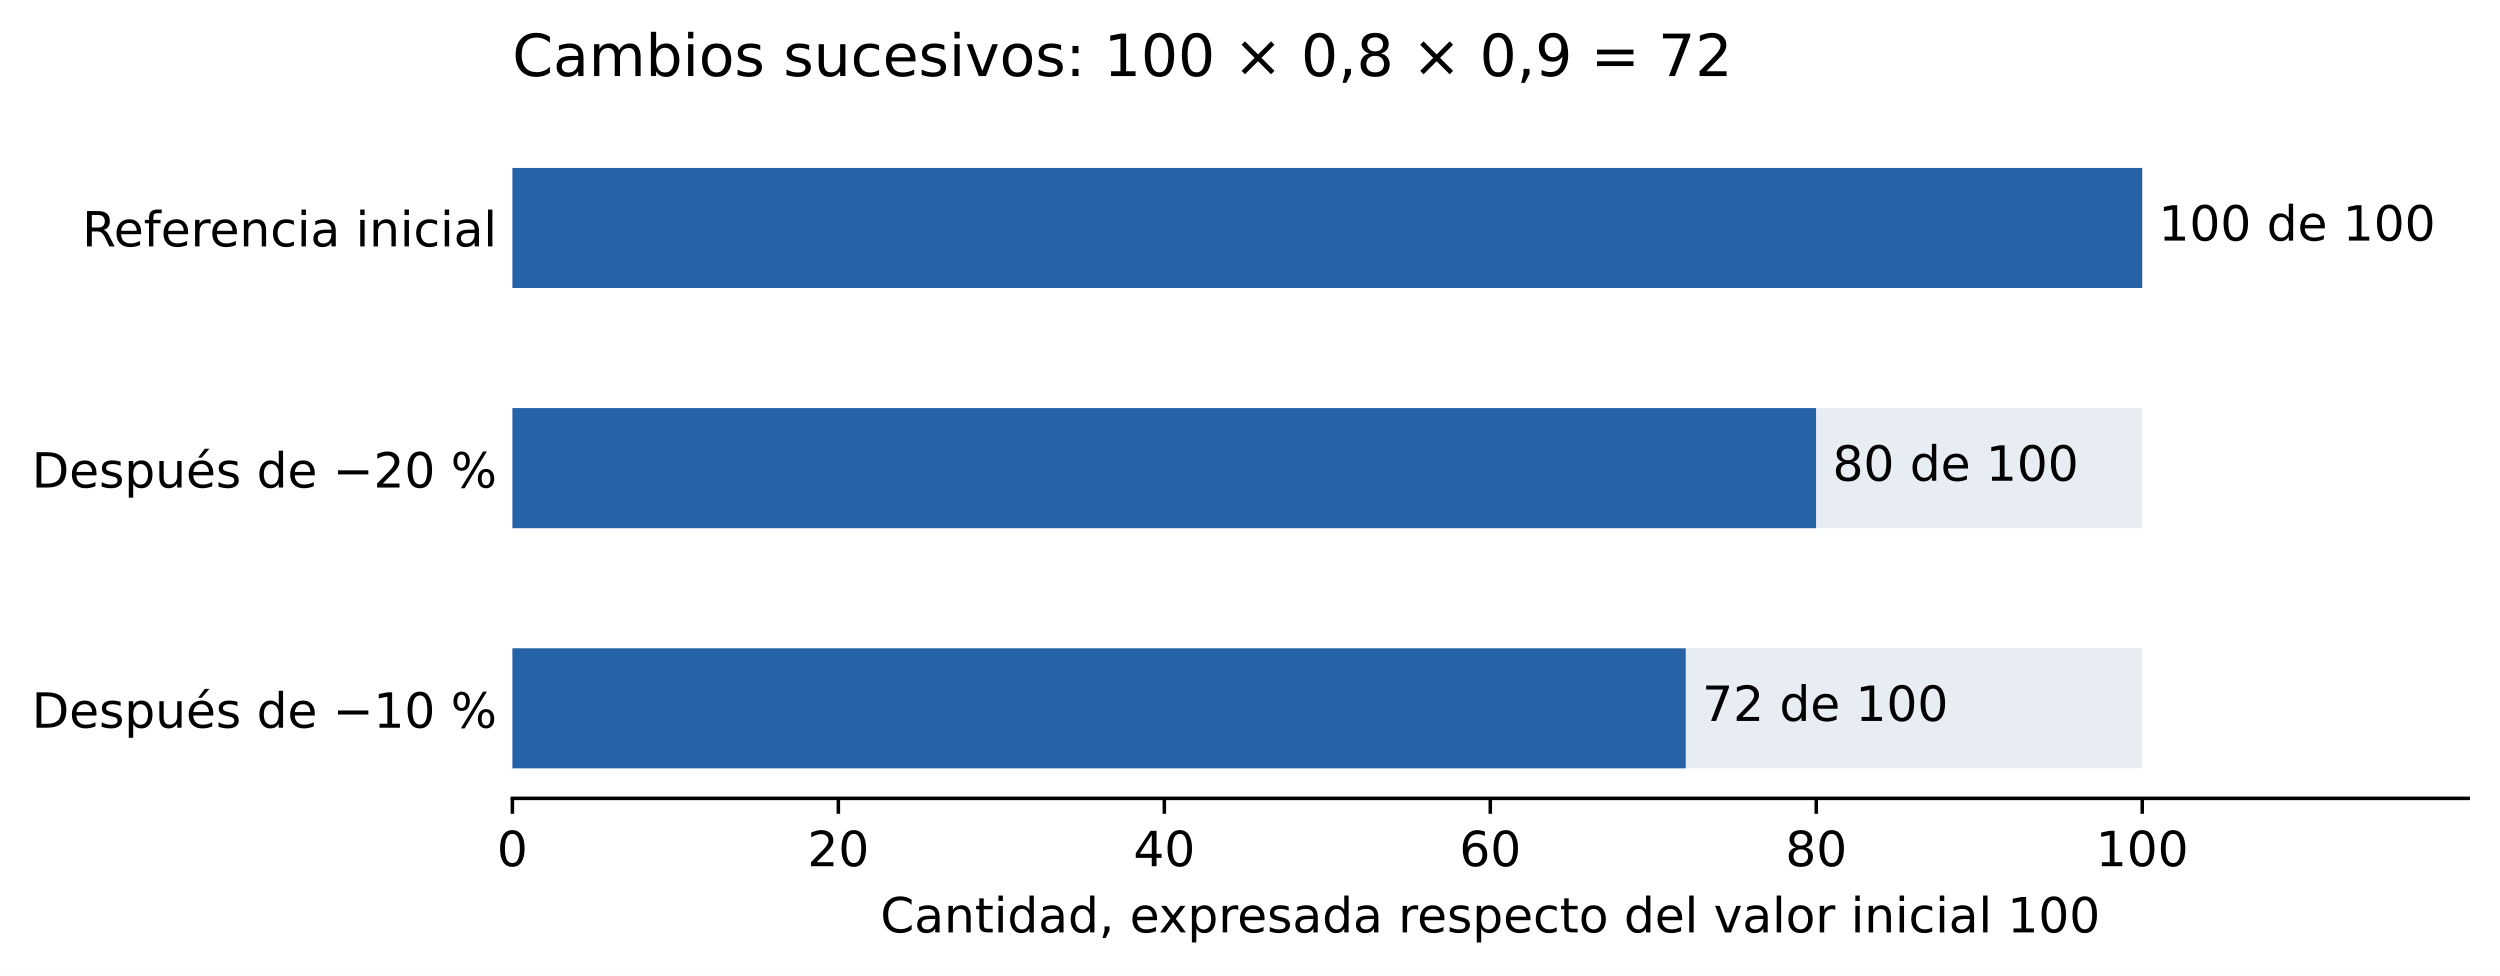
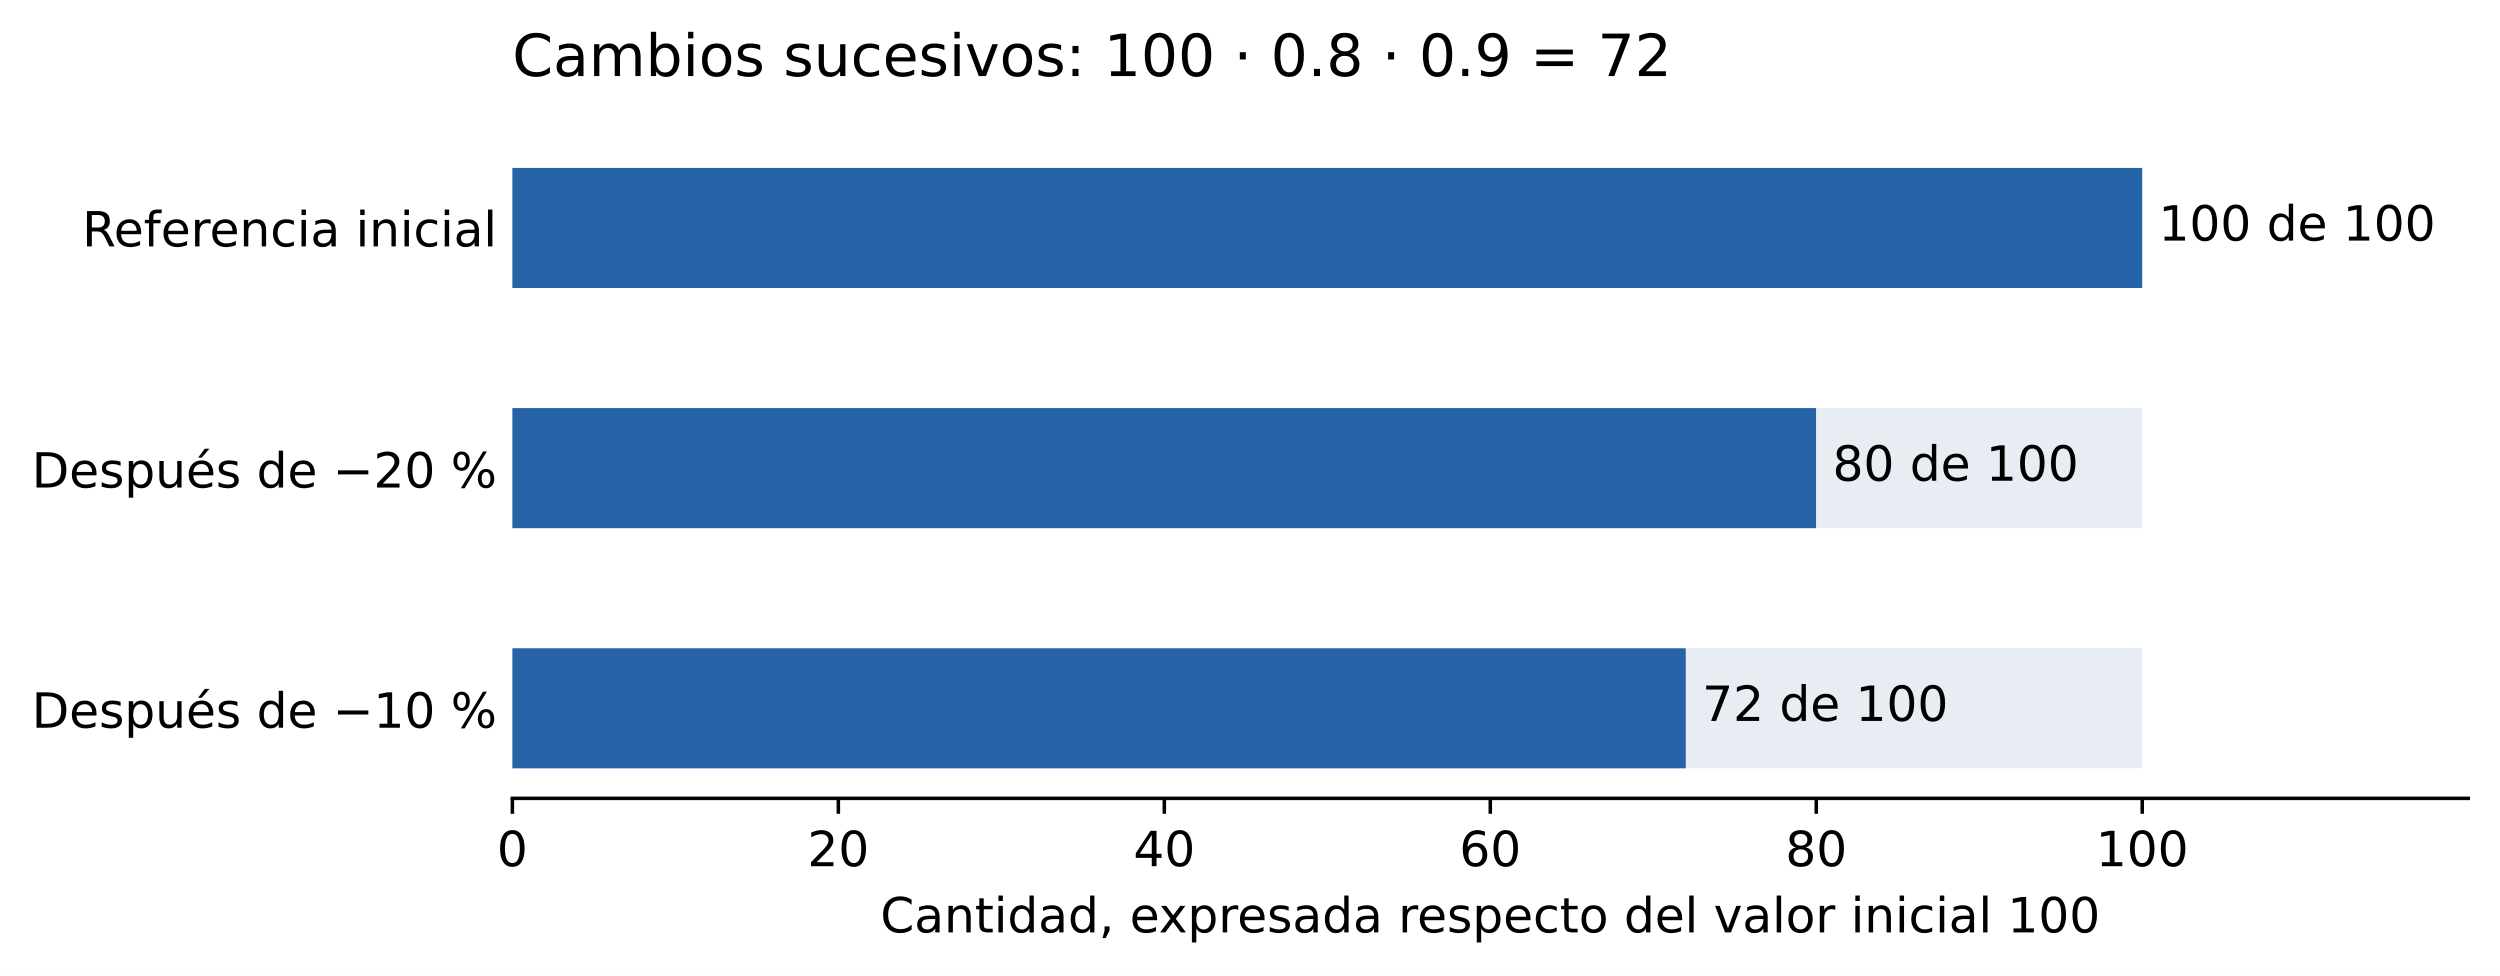
<svg xmlns="http://www.w3.org/2000/svg" xmlns:xlink="http://www.w3.org/1999/xlink" width="566.128pt" height="220.991pt" viewBox="0 0 566.128 220.991" version="1.1">
  <defs>
    <style type="text/css">*{stroke-linejoin: round; stroke-linecap: butt}</style>
  </defs>
  <g id="figure_1">
    <g id="patch_1">
      <path d="M 0 220.991  L 566.128 220.991  L 566.128 0  L 0 0  z " style="fill: #ffffff" />
    </g>
    <g id="axes_1">
      <g id="patch_2">
        <path d="M 116.028 180.79  L 558.928 180.79  L 558.928 31.23  L 116.028 31.23  z " style="fill: #ffffff" />
      </g>
      <g id="patch_3">
-         <path d="M 116.028 65.221  L 485.112 65.221  L 485.112 38.028  L 116.028 38.028  z " clip-path="url(#pb0b0c51e94)" style="fill: #2563a6" />
+         <path d="M 116.028 65.221  L 485.112 65.221  L 485.112 38.028  L 116.028 38.028  z " clip-path="url(#p7f858ac53c)" style="fill: #2563a6" />
      </g>
      <g id="patch_4">
-         <path d="M 485.112 65.221  L 485.112 65.221  L 485.112 38.028  L 485.112 38.028  z " clip-path="url(#pb0b0c51e94)" style="fill: #e7edf3" />
+         <path d="M 485.112 65.221  L 485.112 65.221  L 485.112 38.028  L 485.112 38.028  z " clip-path="url(#p7f858ac53c)" style="fill: #e7edf3" />
      </g>
      <g id="patch_5">
-         <path d="M 116.028 119.606  L 411.295 119.606  L 411.295 92.414  L 116.028 92.414  z " clip-path="url(#pb0b0c51e94)" style="fill: #2563a6" />
+         <path d="M 116.028 119.606  L 411.295 119.606  L 411.295 92.414  L 116.028 92.414  z " clip-path="url(#p7f858ac53c)" style="fill: #2563a6" />
      </g>
      <g id="patch_6">
-         <path d="M 411.295 119.606  L 485.112 119.606  L 485.112 92.414  L 411.295 92.414  z " clip-path="url(#pb0b0c51e94)" style="fill: #e7edf3" />
+         <path d="M 411.295 119.606  L 485.112 119.606  L 485.112 92.414  L 411.295 92.414  z " clip-path="url(#p7f858ac53c)" style="fill: #e7edf3" />
      </g>
      <g id="patch_7">
-         <path d="M 116.028 173.992  L 381.768 173.992  L 381.768 146.799  L 116.028 146.799  z " clip-path="url(#pb0b0c51e94)" style="fill: #2563a6" />
+         <path d="M 116.028 173.992  L 381.768 173.992  L 381.768 146.799  L 116.028 146.799  z " clip-path="url(#p7f858ac53c)" style="fill: #2563a6" />
      </g>
      <g id="patch_8">
-         <path d="M 381.768 173.992  L 485.112 173.992  L 485.112 146.799  L 381.768 146.799  z " clip-path="url(#pb0b0c51e94)" style="fill: #e7edf3" />
+         <path d="M 381.768 173.992  L 485.112 173.992  L 485.112 146.799  L 381.768 146.799  z " clip-path="url(#p7f858ac53c)" style="fill: #e7edf3" />
      </g>
      <g id="matplotlib.axis_1">
        <g id="xtick_1">
          <g id="line2d_1">
            <defs>
-               <path id="m76cf61349e" d="M 0 0  L 0 3.5  " style="stroke: #000000; stroke-width: 0.8" />
+               <path id="m1caa0ed870" d="M 0 0 L 0 3.5  " style="stroke: #000000; stroke-width: 0.8" />
            </defs>
            <g>
-               <use xlink:href="#m76cf61349e" x="116.028" y="180.79" style="stroke: #000000; stroke-width: 0.8" />
+               <use xlink:href="#m1caa0ed870" x="116.028" y="180.79" style="stroke: #000000; stroke-width: 0.8" />
            </g>
          </g>
          <g id="text_1">
            <text style="font-size: 11px; font-family: 'DejaVu Sans'; text-anchor: middle" x="116.028" y="196.147" transform="rotate(-0 116.0284 196.1474)">0</text>
          </g>
        </g>
        <g id="xtick_2">
          <g id="line2d_2">
            <g>
-               <use xlink:href="#m76cf61349e" x="189.845" y="180.79" style="stroke: #000000; stroke-width: 0.8" />
+               <use xlink:href="#m1caa0ed870" x="189.845" y="180.79" style="stroke: #000000; stroke-width: 0.8" />
            </g>
          </g>
          <g id="text_2">
            <text style="font-size: 11px; font-family: 'DejaVu Sans'; text-anchor: middle" x="189.845" y="196.147" transform="rotate(-0 189.8451 196.1474)">20</text>
          </g>
        </g>
        <g id="xtick_3">
          <g id="line2d_3">
            <g>
-               <use xlink:href="#m76cf61349e" x="263.662" y="180.79" style="stroke: #000000; stroke-width: 0.8" />
+               <use xlink:href="#m1caa0ed870" x="263.662" y="180.79" style="stroke: #000000; stroke-width: 0.8" />
            </g>
          </g>
          <g id="text_3">
            <text style="font-size: 11px; font-family: 'DejaVu Sans'; text-anchor: middle" x="263.662" y="196.147" transform="rotate(-0 263.6618 196.1474)">40</text>
          </g>
        </g>
        <g id="xtick_4">
          <g id="line2d_4">
            <g>
-               <use xlink:href="#m76cf61349e" x="337.478" y="180.79" style="stroke: #000000; stroke-width: 0.8" />
+               <use xlink:href="#m1caa0ed870" x="337.478" y="180.79" style="stroke: #000000; stroke-width: 0.8" />
            </g>
          </g>
          <g id="text_4">
            <text style="font-size: 11px; font-family: 'DejaVu Sans'; text-anchor: middle" x="337.478" y="196.147" transform="rotate(-0 337.4784 196.1474)">60</text>
          </g>
        </g>
        <g id="xtick_5">
          <g id="line2d_5">
            <g>
-               <use xlink:href="#m76cf61349e" x="411.295" y="180.79" style="stroke: #000000; stroke-width: 0.8" />
+               <use xlink:href="#m1caa0ed870" x="411.295" y="180.79" style="stroke: #000000; stroke-width: 0.8" />
            </g>
          </g>
          <g id="text_5">
            <text style="font-size: 11px; font-family: 'DejaVu Sans'; text-anchor: middle" x="411.295" y="196.147" transform="rotate(-0 411.2951 196.1474)">80</text>
          </g>
        </g>
        <g id="xtick_6">
          <g id="line2d_6">
            <g>
-               <use xlink:href="#m76cf61349e" x="485.112" y="180.79" style="stroke: #000000; stroke-width: 0.8" />
+               <use xlink:href="#m1caa0ed870" x="485.112" y="180.79" style="stroke: #000000; stroke-width: 0.8" />
            </g>
          </g>
          <g id="text_6">
            <text style="font-size: 11px; font-family: 'DejaVu Sans'; text-anchor: middle" x="485.112" y="196.147" transform="rotate(-0 485.1118 196.1474)">100</text>
          </g>
        </g>
        <g id="text_7">
          <text style="font-size: 11px; font-family: 'DejaVu Sans'; text-anchor: middle" x="337.478" y="211.148" transform="rotate(-0 337.4784 211.1482)">Cantidad, expresada respecto del valor inicial 100</text>
        </g>
      </g>
      <g id="matplotlib.axis_2">
        <g id="ytick_1">
          <g id="line2d_7" />
          <g id="text_8">
            <text style="font-size: 11px; font-family: 'DejaVu Sans'; text-anchor: end" x="112.528" y="55.804" transform="rotate(-0 112.5284 55.80362)">Referencia inicial</text>
          </g>
        </g>
        <g id="ytick_2">
          <g id="line2d_8" />
          <g id="text_9">
            <text style="font-size: 11px; font-family: 'DejaVu Sans'; text-anchor: end" x="112.528" y="110.409" transform="rotate(-0 112.5284 110.4091)">Después de −20 %</text>
          </g>
        </g>
        <g id="ytick_3">
          <g id="line2d_9" />
          <g id="text_10">
            <text style="font-size: 11px; font-family: 'DejaVu Sans'; text-anchor: end" x="112.528" y="164.795" transform="rotate(-0 112.5284 164.7945)">Después de −10 %</text>
          </g>
        </g>
      </g>
      <g id="patch_9">
        <path d="M 116.028 180.79  L 558.928 180.79  " style="fill: none; stroke: #000000; stroke-width: 0.8; stroke-linejoin: miter; stroke-linecap: square" />
      </g>
      <g id="text_11">
        <text style="font-size: 11px; font-family: 'DejaVu Sans'; text-anchor: start" x="488.803" y="54.482" transform="rotate(-0 488.8026 54.48233)">100 de 100</text>
      </g>
      <g id="text_12">
        <text style="font-size: 11px; font-family: 'DejaVu Sans'; text-anchor: start" x="414.986" y="108.868" transform="rotate(-0 414.9859 108.8678)">80 de 100</text>
      </g>
      <g id="text_13">
        <text style="font-size: 11px; font-family: 'DejaVu Sans'; text-anchor: start" x="385.459" y="163.253" transform="rotate(-0 385.4593 163.2532)">72 de 100</text>
      </g>
      <g id="text_14">
-         <text style="font-size: 13.2px; font-family: 'DejaVu Sans'; text-anchor: start" x="116.028" y="17.23" transform="rotate(-0 116.0284 17.22994)">Cambios sucesivos: 100 × 0,8 × 0,9 = 72</text>
+         <text style="font-size: 13.2px; font-family: 'DejaVu Sans'; text-anchor: start" x="116.028" y="17.23" transform="rotate(-0 116.0284 17.22994)">Cambios sucesivos: 100 · 0.8 · 0.9 = 72</text>
      </g>
    </g>
  </g>
  <defs>
-     <clipPath id="pb0b0c51e94">
+     <clipPath id="p7f858ac53c">
      <rect x="116.028" y="31.23" width="442.9" height="149.56" />
    </clipPath>
  </defs>
</svg>
